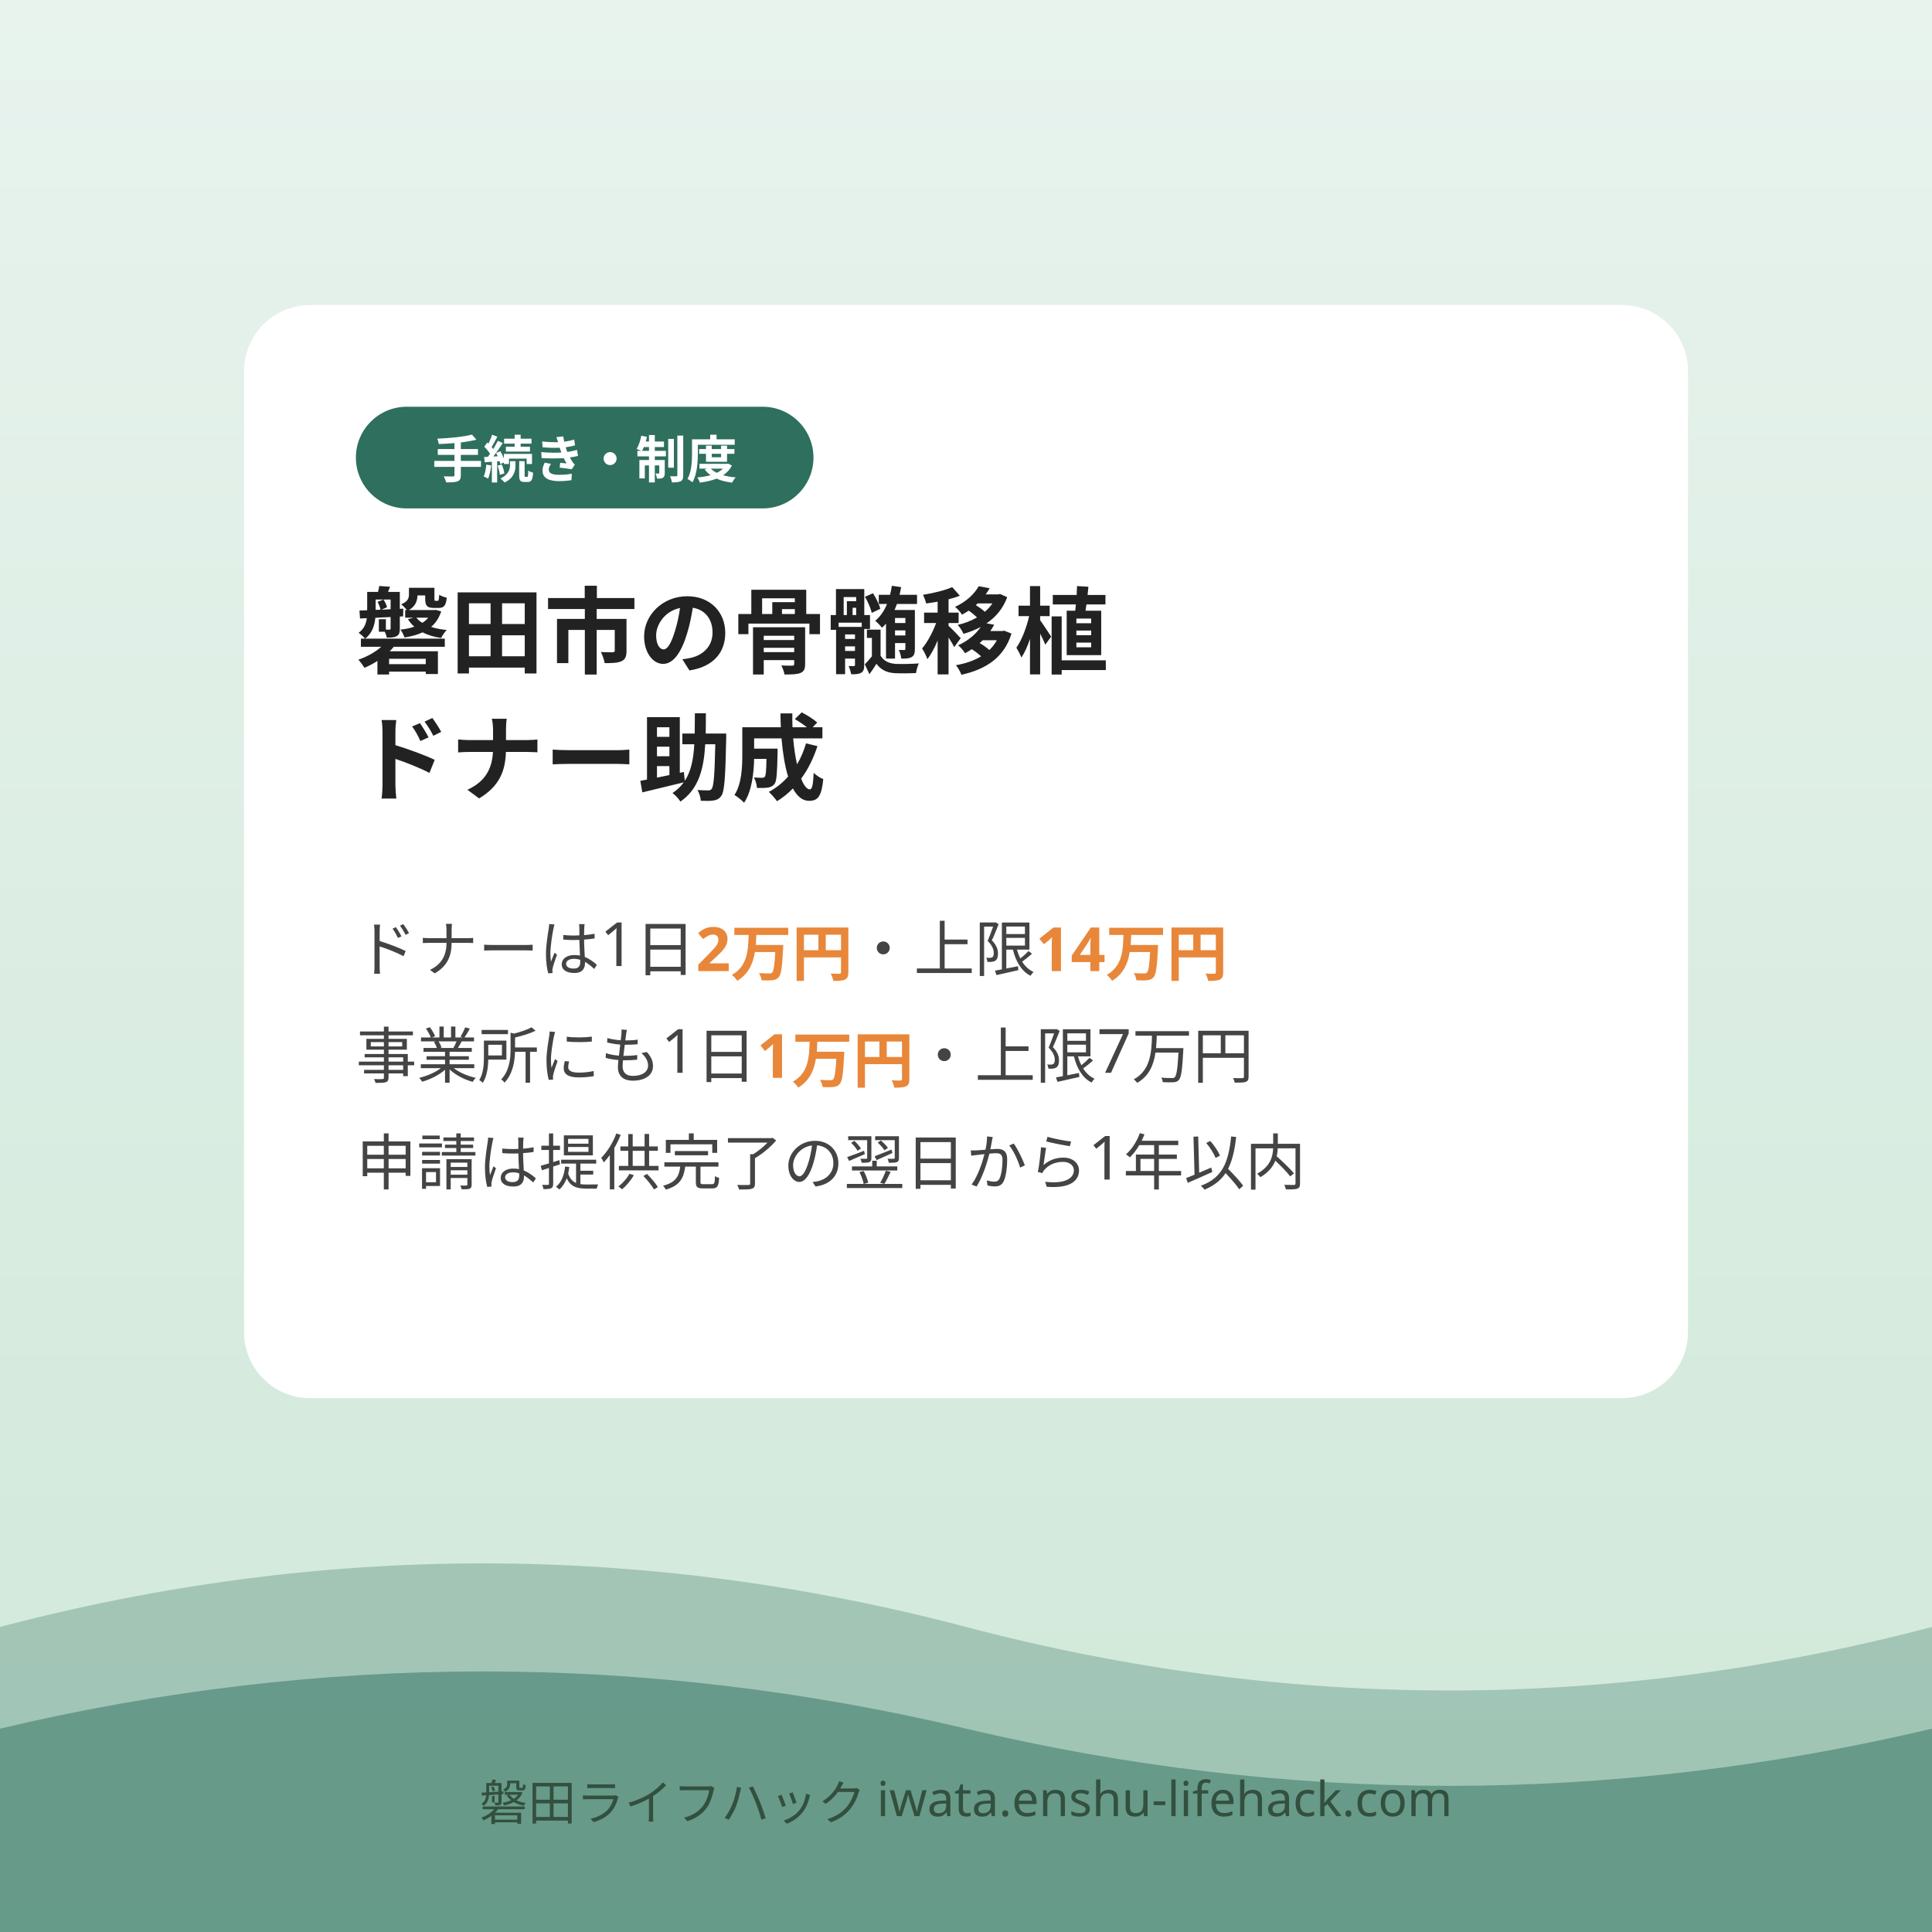
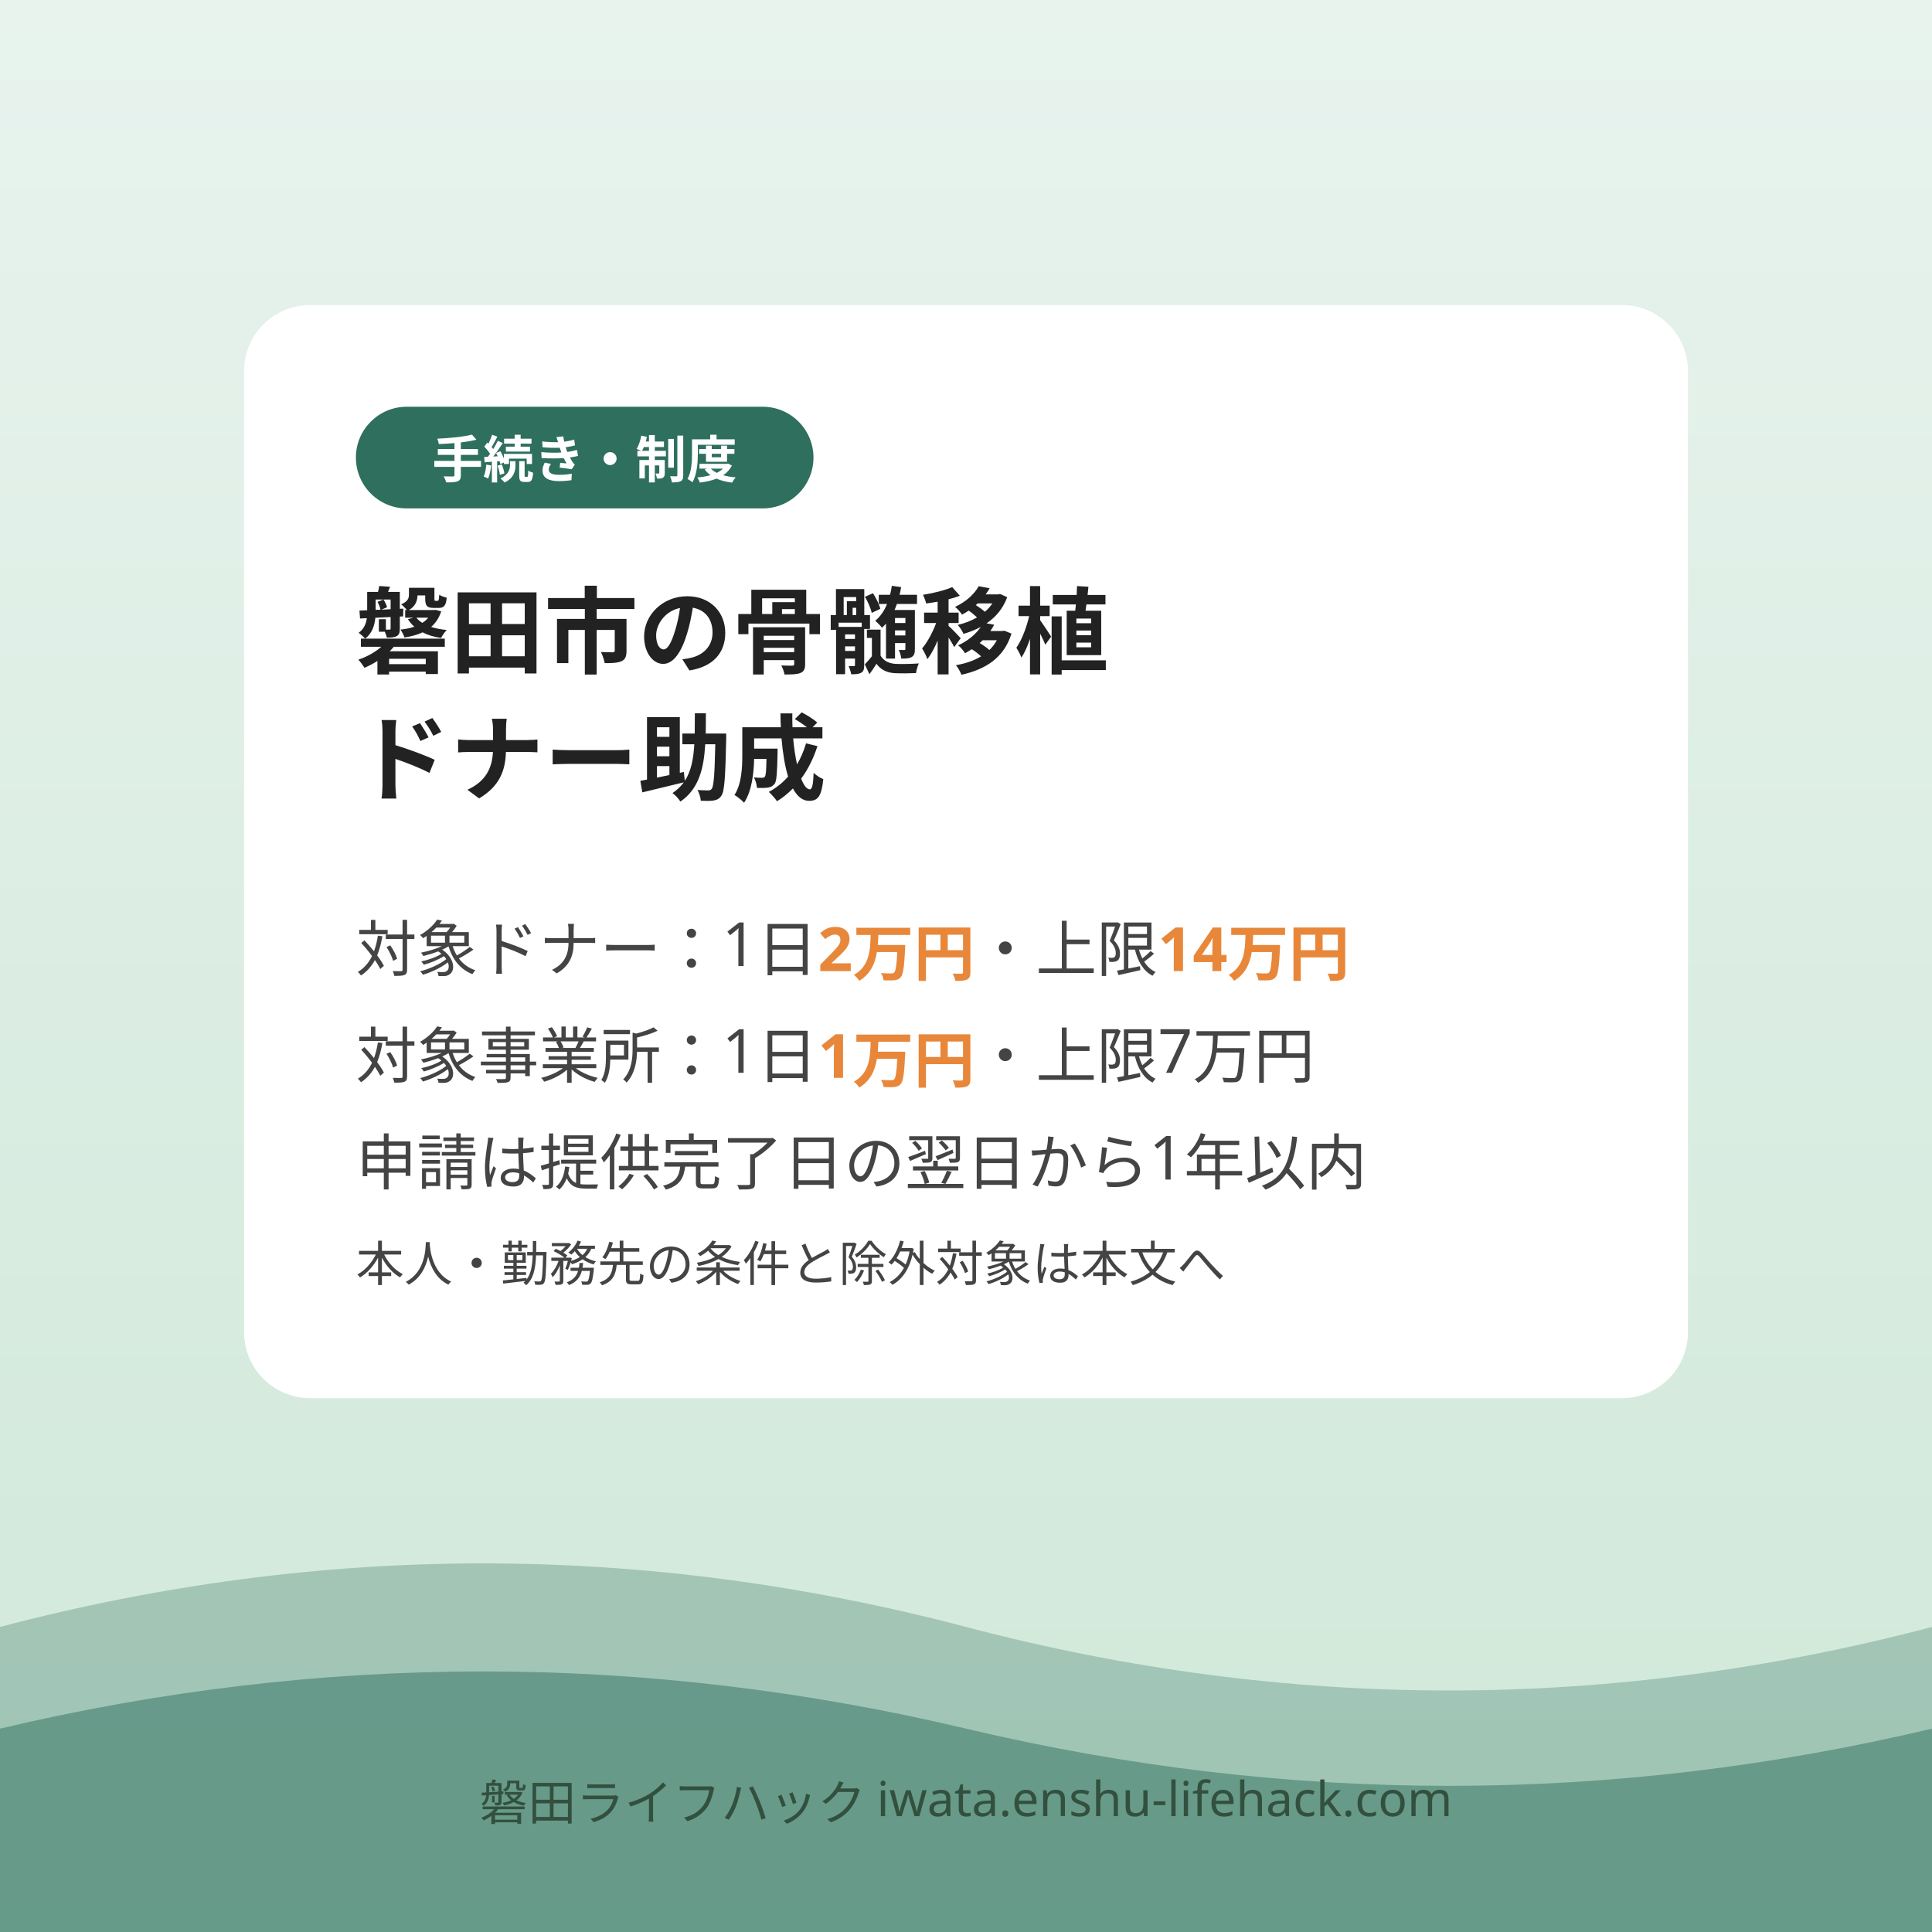
<svg xmlns="http://www.w3.org/2000/svg" width="760" height="760" viewBox="0 0 760 760">
  <defs>
    <linearGradient id="g" x1="0" y1="0" x2="0" y2="1">
      <stop offset="0" stop-color="#e8f3ee" />
      <stop offset="1" stop-color="#cfe8d8" />
    </linearGradient>
  </defs>
  <rect width="760" height="760" fill="url(#g)" />
  <path d="M0 640 Q190 590 380 640 T760 640 V760 H0 Z" fill="#2e6f5e" opacity="0.30" />
  <path d="M0 680 Q190 635 380 680 T760 680 V760 H0 Z" fill="#2e6f5e" opacity="0.50" />
  <rect x="96" y="120" width="568" height="430" rx="26" fill="#ffffff" />
  <rect x="140" y="160" width="180" height="40" rx="20" fill="#2e6f5e" />
  <text x="230" y="188" text-anchor="middle" font-family="Meiryo, sans-serif" font-size="20" font-weight="bold" fill="#ffffff">手続き・制度</text>
  <text x="140" y="262" font-family="Meiryo, sans-serif" font-size="37" font-weight="bold" fill="#222222">磐田市の骨髄移植</text>
  <text x="140" y="312" font-family="Meiryo, sans-serif" font-size="37" font-weight="bold" fill="#222222">ドナー助成</text>
-   <text x="140" y="382" font-family="Meiryo, sans-serif" font-size="24" fill="#444444">ドナーは1日<tspan fill="#e8873a" font-weight="bold">2万円</tspan>・上限<tspan fill="#e8873a" font-weight="bold">14万円</tspan>
+   <text x="140" y="382" font-family="Meiryo, sans-serif" font-size="24" fill="#444444">対象ドナー：1日<tspan fill="#e8873a" font-weight="bold">2万円</tspan>・上限<tspan fill="#e8873a" font-weight="bold">14万円</tspan>
  </text>
-   <text x="140" y="424" font-family="Meiryo, sans-serif" font-size="24" fill="#444444">事業所にも1日<tspan fill="#e8873a" font-weight="bold">1万円</tspan>・上限7万円</text>
-   <text x="140" y="466" font-family="Meiryo, sans-serif" font-size="24" fill="#444444">申請は提供完了の翌日から1年以内</text>
+   <text x="140" y="424" font-family="Meiryo, sans-serif" font-size="24" fill="#444444">対象事業所：1日<tspan fill="#e8873a" font-weight="bold">1万円</tspan>・上限7万円</text>
+   <text x="140" y="466" font-family="Meiryo, sans-serif" font-size="24" fill="#444444">申請は提供完了日の翌日から1年以内</text>
+   <text x="140" y="504" font-family="Meiryo, sans-serif" font-size="19" fill="#444444">本人・勤務先の条件と除外対象は本文へ</text>
  <text x="380" y="716" text-anchor="middle" font-family="Meiryo, sans-serif" font-size="19" fill="#33503f">磐田ライフハック iwata.enshu-lifehack.com</text>
</svg>
